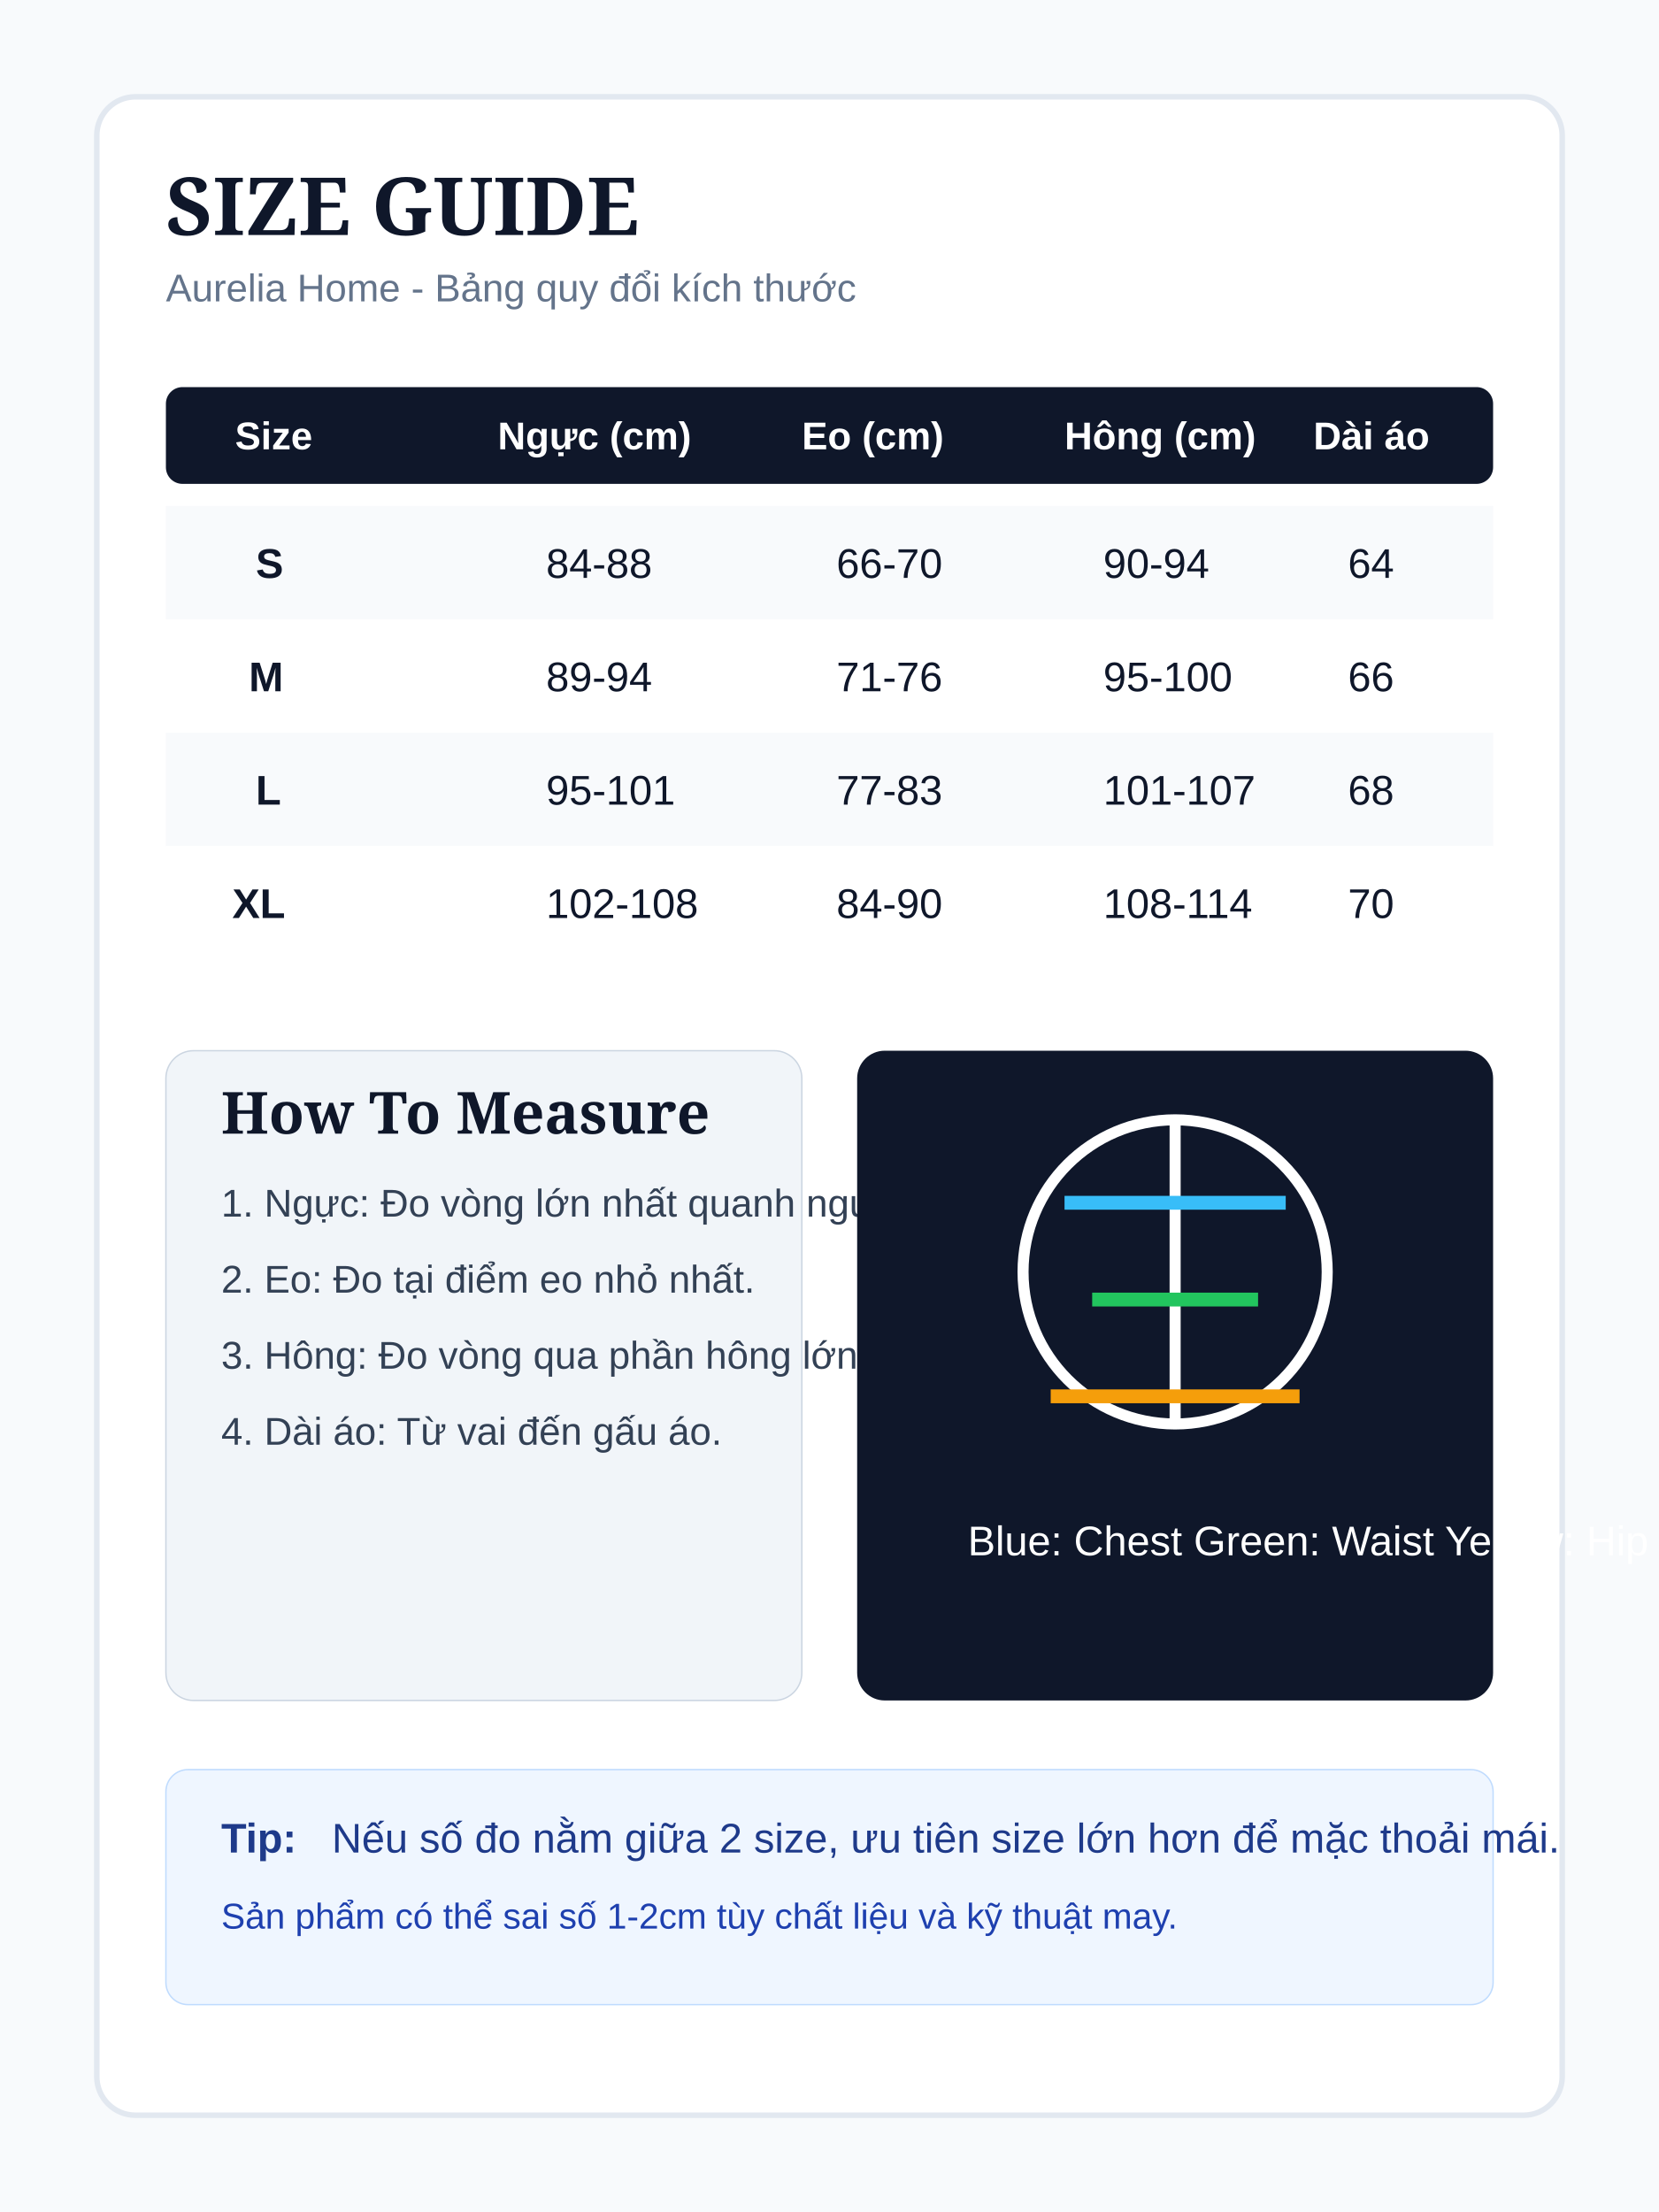
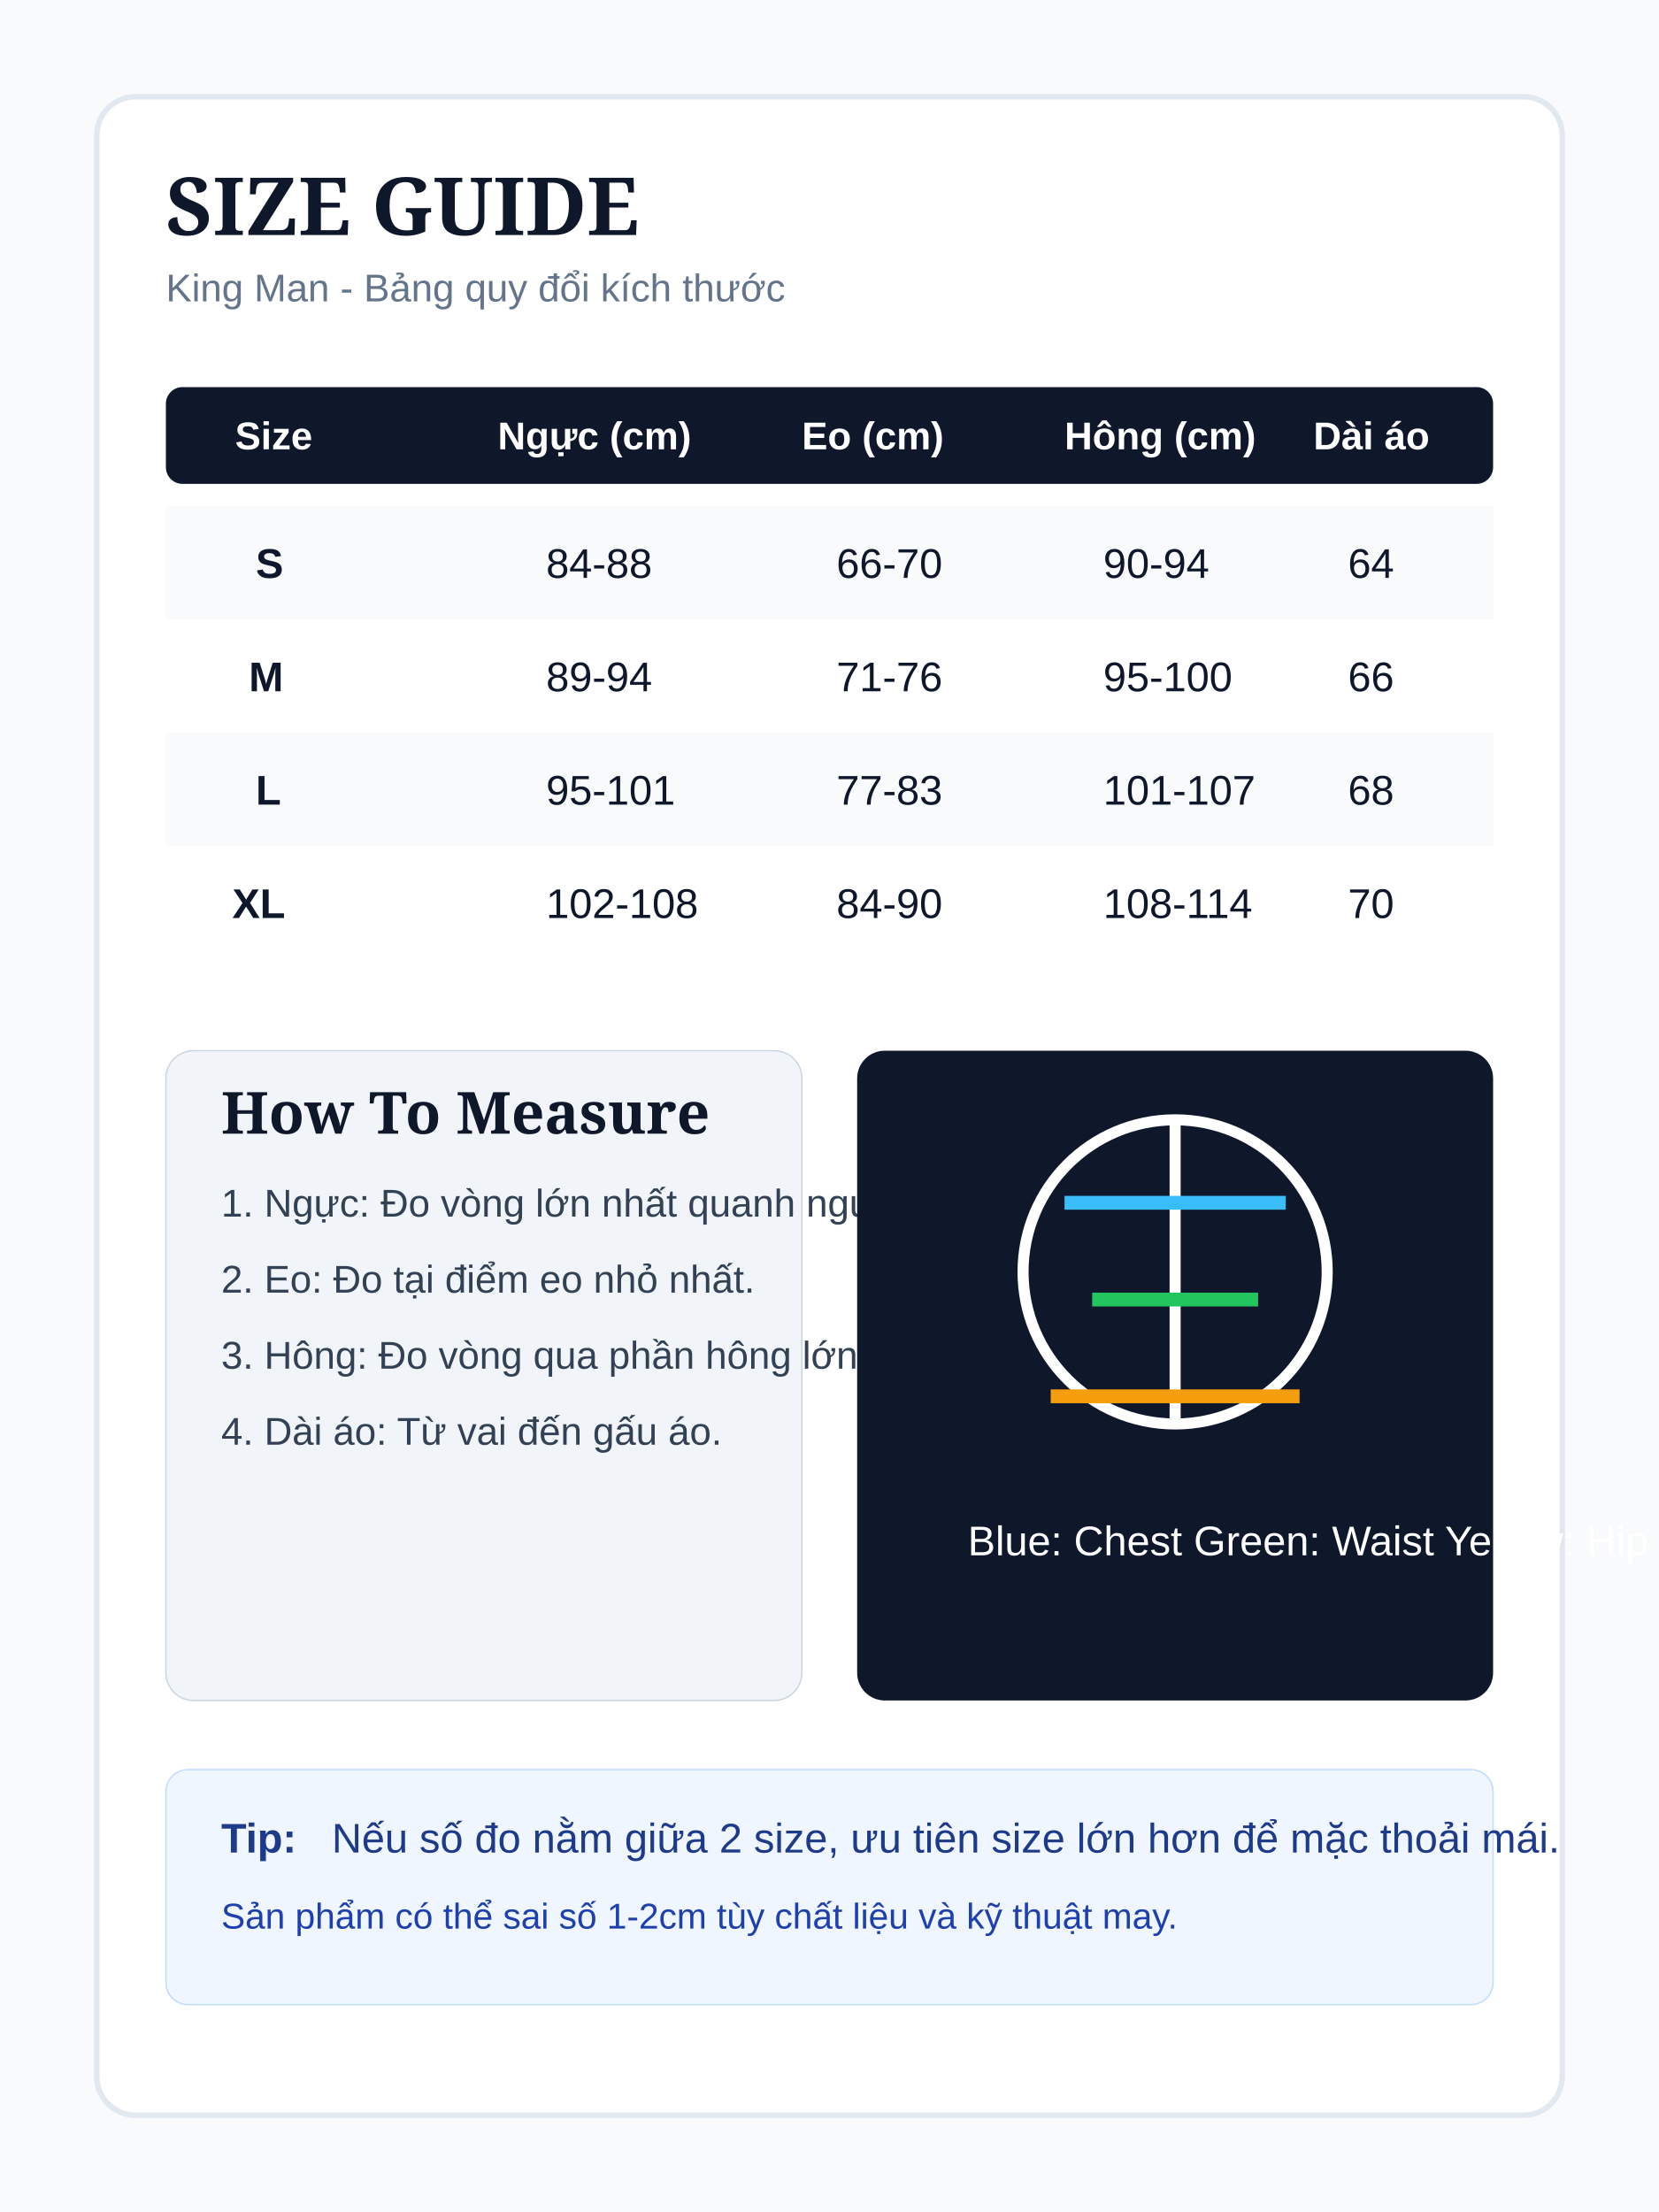
<svg xmlns="http://www.w3.org/2000/svg" width="1200" height="1600" viewBox="0 0 1200 1600" fill="none">
  <rect width="1200" height="1600" fill="#F8FAFC" />
  <rect x="70" y="70" width="1060" height="1460" rx="28" fill="white" stroke="#E2E8F0" stroke-width="4" />
  <text x="120" y="170" font-family="Georgia, serif" font-size="58" fill="#0F172A" font-weight="700">SIZE GUIDE</text>
-   <text x="120" y="218" font-family="Arial, sans-serif" font-size="28" fill="#64748B">Aurelia Home - Bảng quy đổi kích thước</text>
+   <text x="120" y="218" font-family="Arial, sans-serif" font-size="28" fill="#64748B">King Man - Bảng quy đổi kích thước</text>
  <rect x="120" y="280" width="960" height="70" rx="12" fill="#0F172A" />
  <text x="170" y="325" font-family="Arial, sans-serif" font-size="28" fill="white" font-weight="700">Size</text>
  <text x="360" y="325" font-family="Arial, sans-serif" font-size="28" fill="white" font-weight="700">Ngực (cm)</text>
  <text x="580" y="325" font-family="Arial, sans-serif" font-size="28" fill="white" font-weight="700">Eo (cm)</text>
  <text x="770" y="325" font-family="Arial, sans-serif" font-size="28" fill="white" font-weight="700">Hông (cm)</text>
  <text x="950" y="325" font-family="Arial, sans-serif" font-size="28" fill="white" font-weight="700">Dài áo</text>
  <g font-family="Arial, sans-serif" font-size="30" fill="#0F172A">
    <rect x="120" y="366" width="960" height="82" fill="#F8FAFC" />
    <text x="185" y="418" font-weight="700">S</text>
    <text x="395" y="418">84-88</text>
    <text x="605" y="418">66-70</text>
    <text x="798" y="418">90-94</text>
    <text x="975" y="418">64</text>
    <rect x="120" y="448" width="960" height="82" fill="white" />
    <text x="180" y="500" font-weight="700">M</text>
    <text x="395" y="500">89-94</text>
    <text x="605" y="500">71-76</text>
    <text x="798" y="500">95-100</text>
    <text x="975" y="500">66</text>
    <rect x="120" y="530" width="960" height="82" fill="#F8FAFC" />
    <text x="185" y="582" font-weight="700">L</text>
    <text x="395" y="582">95-101</text>
    <text x="605" y="582">77-83</text>
    <text x="798" y="582">101-107</text>
    <text x="975" y="582">68</text>
    <rect x="120" y="612" width="960" height="82" fill="white" />
    <text x="168" y="664" font-weight="700">XL</text>
    <text x="395" y="664">102-108</text>
    <text x="605" y="664">84-90</text>
    <text x="798" y="664">108-114</text>
    <text x="975" y="664">70</text>
  </g>
  <rect x="120" y="760" width="460" height="470" rx="20" fill="#F1F5F9" stroke="#CBD5E1" />
  <text x="160" y="820" font-family="Georgia, serif" font-size="42" fill="#0F172A" font-weight="700">How To Measure</text>
  <text x="160" y="880" font-family="Arial, sans-serif" font-size="28" fill="#334155">1. Ngực: Đo vòng lớn nhất quanh ngực.</text>
  <text x="160" y="935" font-family="Arial, sans-serif" font-size="28" fill="#334155">2. Eo: Đo tại điểm eo nhỏ nhất.</text>
  <text x="160" y="990" font-family="Arial, sans-serif" font-size="28" fill="#334155">3. Hông: Đo vòng qua phần hông lớn nhất.</text>
  <text x="160" y="1045" font-family="Arial, sans-serif" font-size="28" fill="#334155">4. Dài áo: Từ vai đến gấu áo.</text>
  <rect x="620" y="760" width="460" height="470" rx="20" fill="#0F172A" />
  <circle cx="850" cy="920" r="110" stroke="white" stroke-width="8" />
  <line x1="850" y1="810" x2="850" y2="1030" stroke="white" stroke-width="8" />
  <line x1="770" y1="870" x2="930" y2="870" stroke="#38BDF8" stroke-width="10" />
  <line x1="790" y1="940" x2="910" y2="940" stroke="#22C55E" stroke-width="10" />
  <line x1="760" y1="1010" x2="940" y2="1010" stroke="#F59E0B" stroke-width="10" />
  <text x="700" y="1125" font-family="Arial, sans-serif" font-size="30" fill="white">Blue: Chest  Green: Waist  Yellow: Hip</text>
  <rect x="120" y="1280" width="960" height="170" rx="16" fill="#EFF6FF" stroke="#BFDBFE" />
  <text x="160" y="1340" font-family="Arial, sans-serif" font-size="30" fill="#1E3A8A" font-weight="700">Tip:</text>
  <text x="240" y="1340" font-family="Arial, sans-serif" font-size="30" fill="#1E3A8A">Nếu số đo nằm giữa 2 size, ưu tiên size lớn hơn để mặc thoải mái.</text>
  <text x="160" y="1395" font-family="Arial, sans-serif" font-size="26" fill="#1E40AF">Sản phẩm có thể sai số 1-2cm tùy chất liệu và kỹ thuật may.</text>
</svg>
